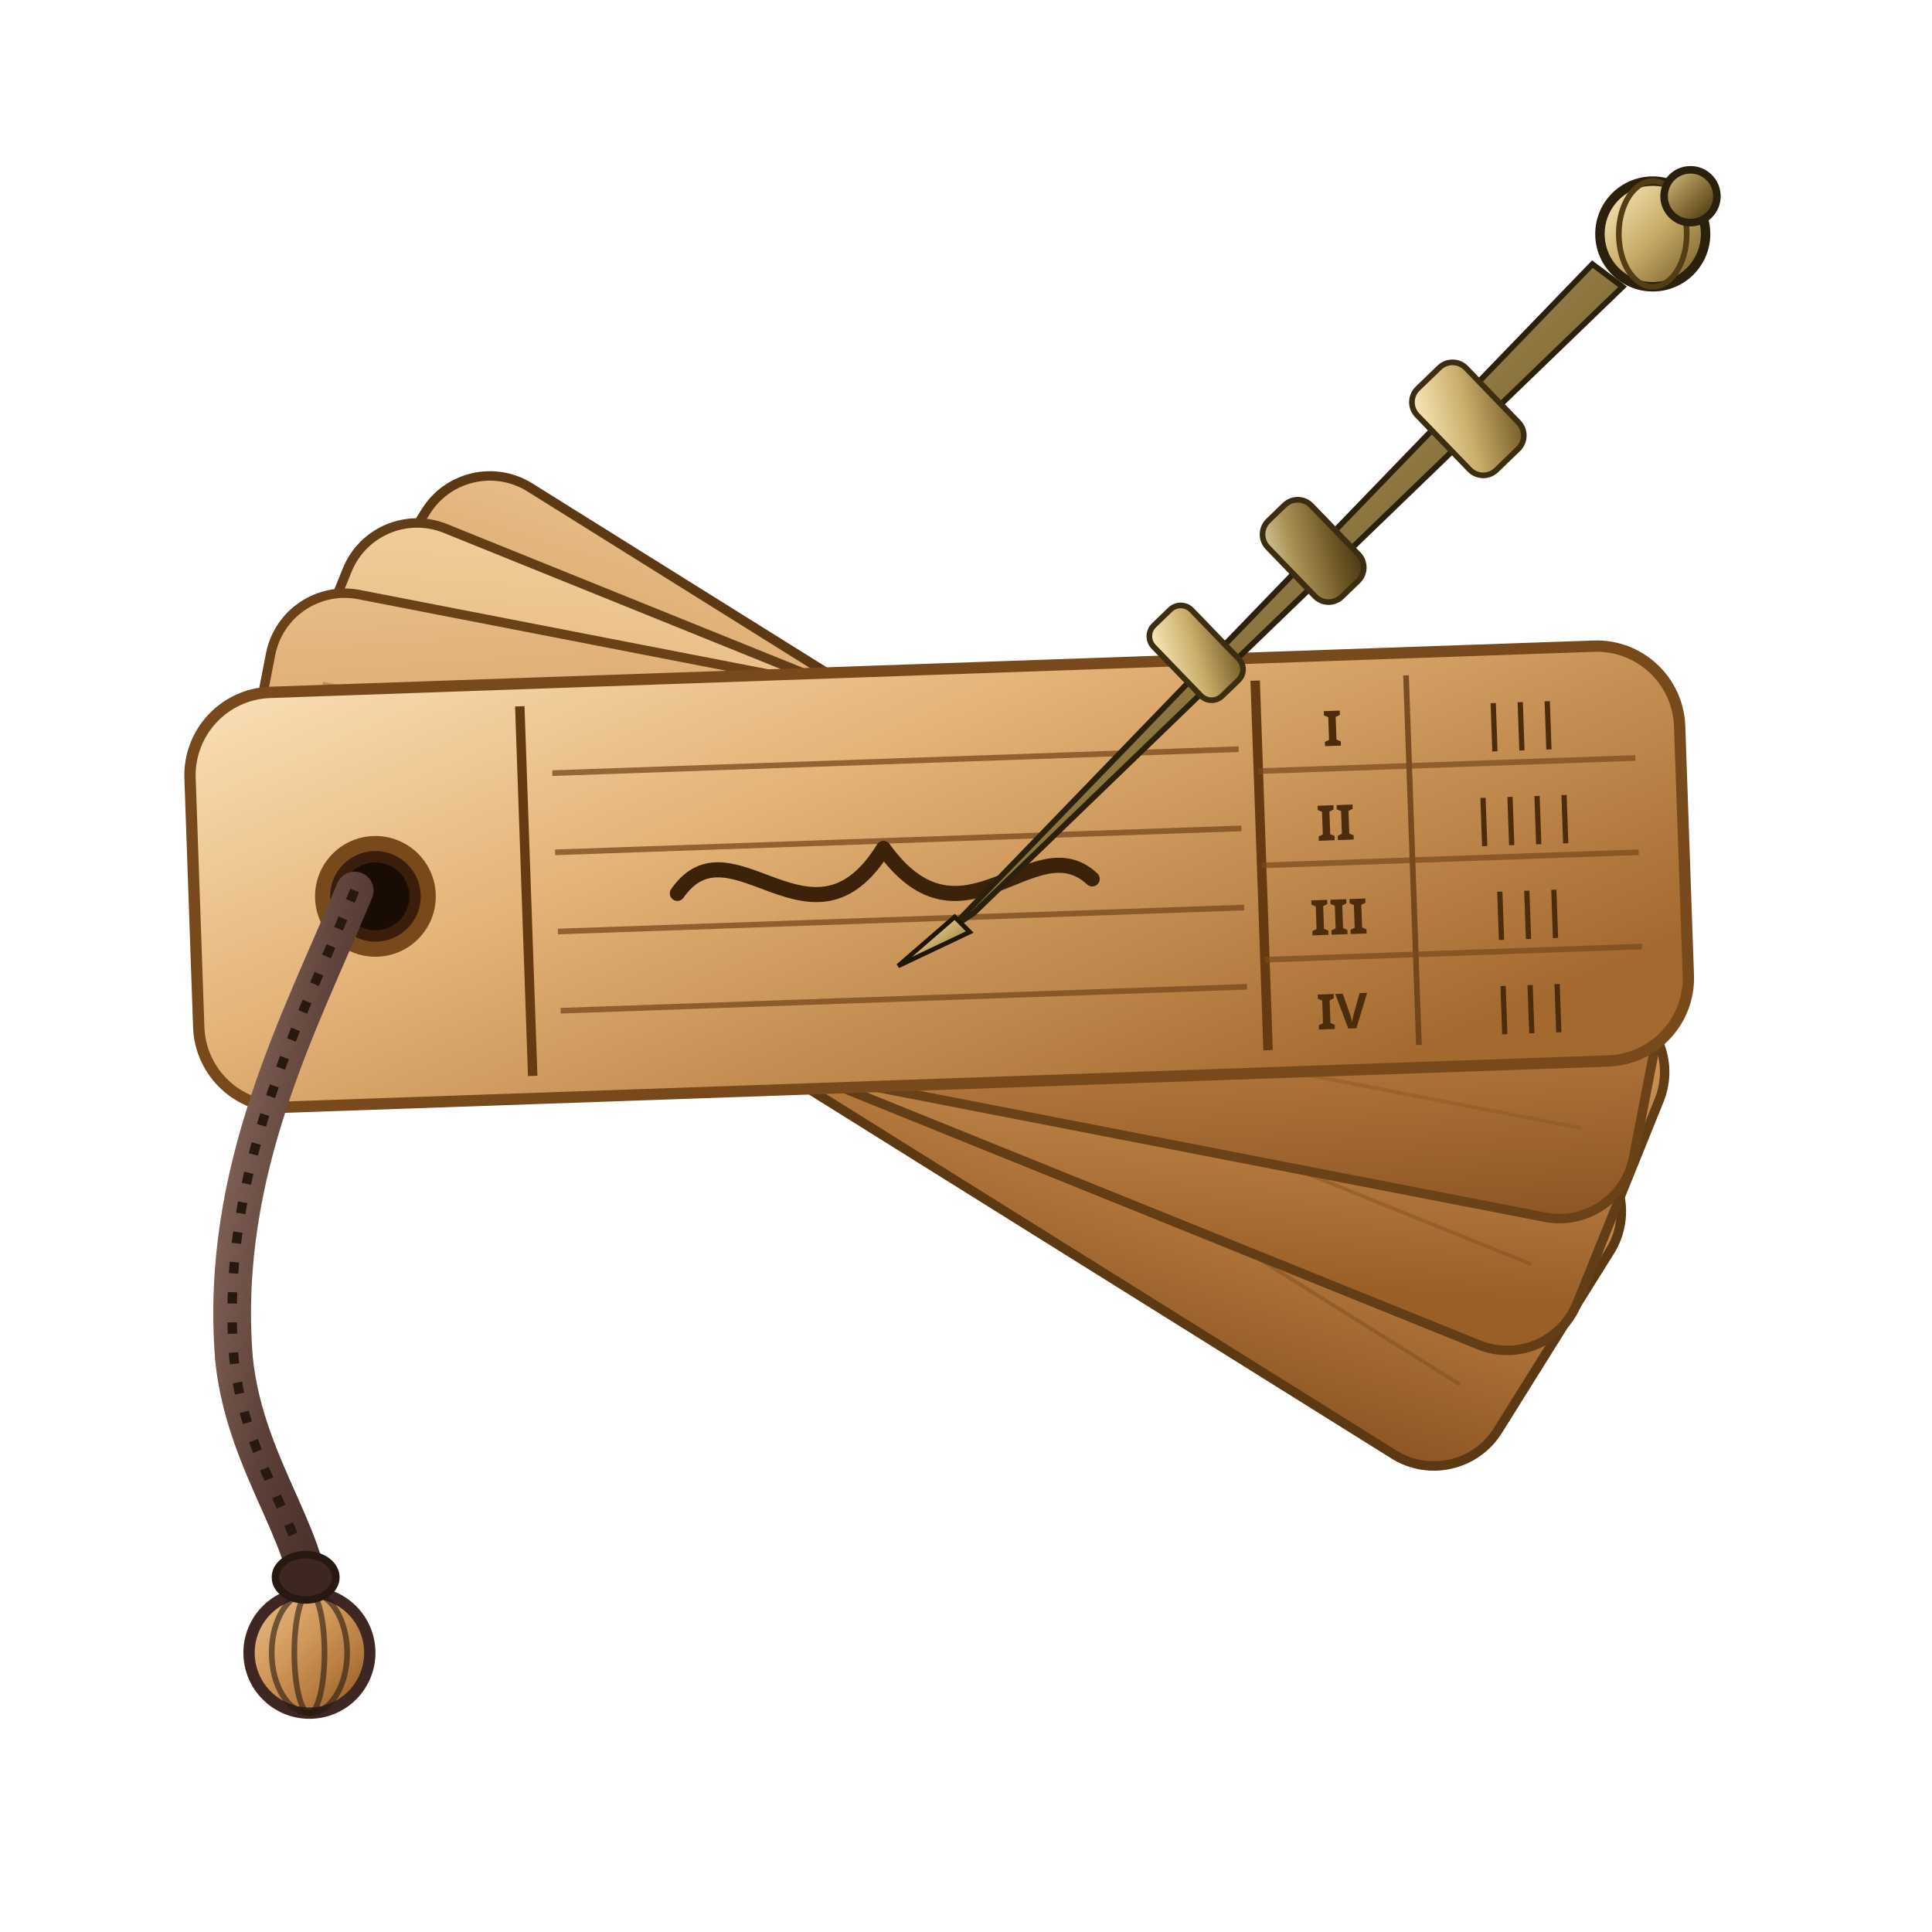
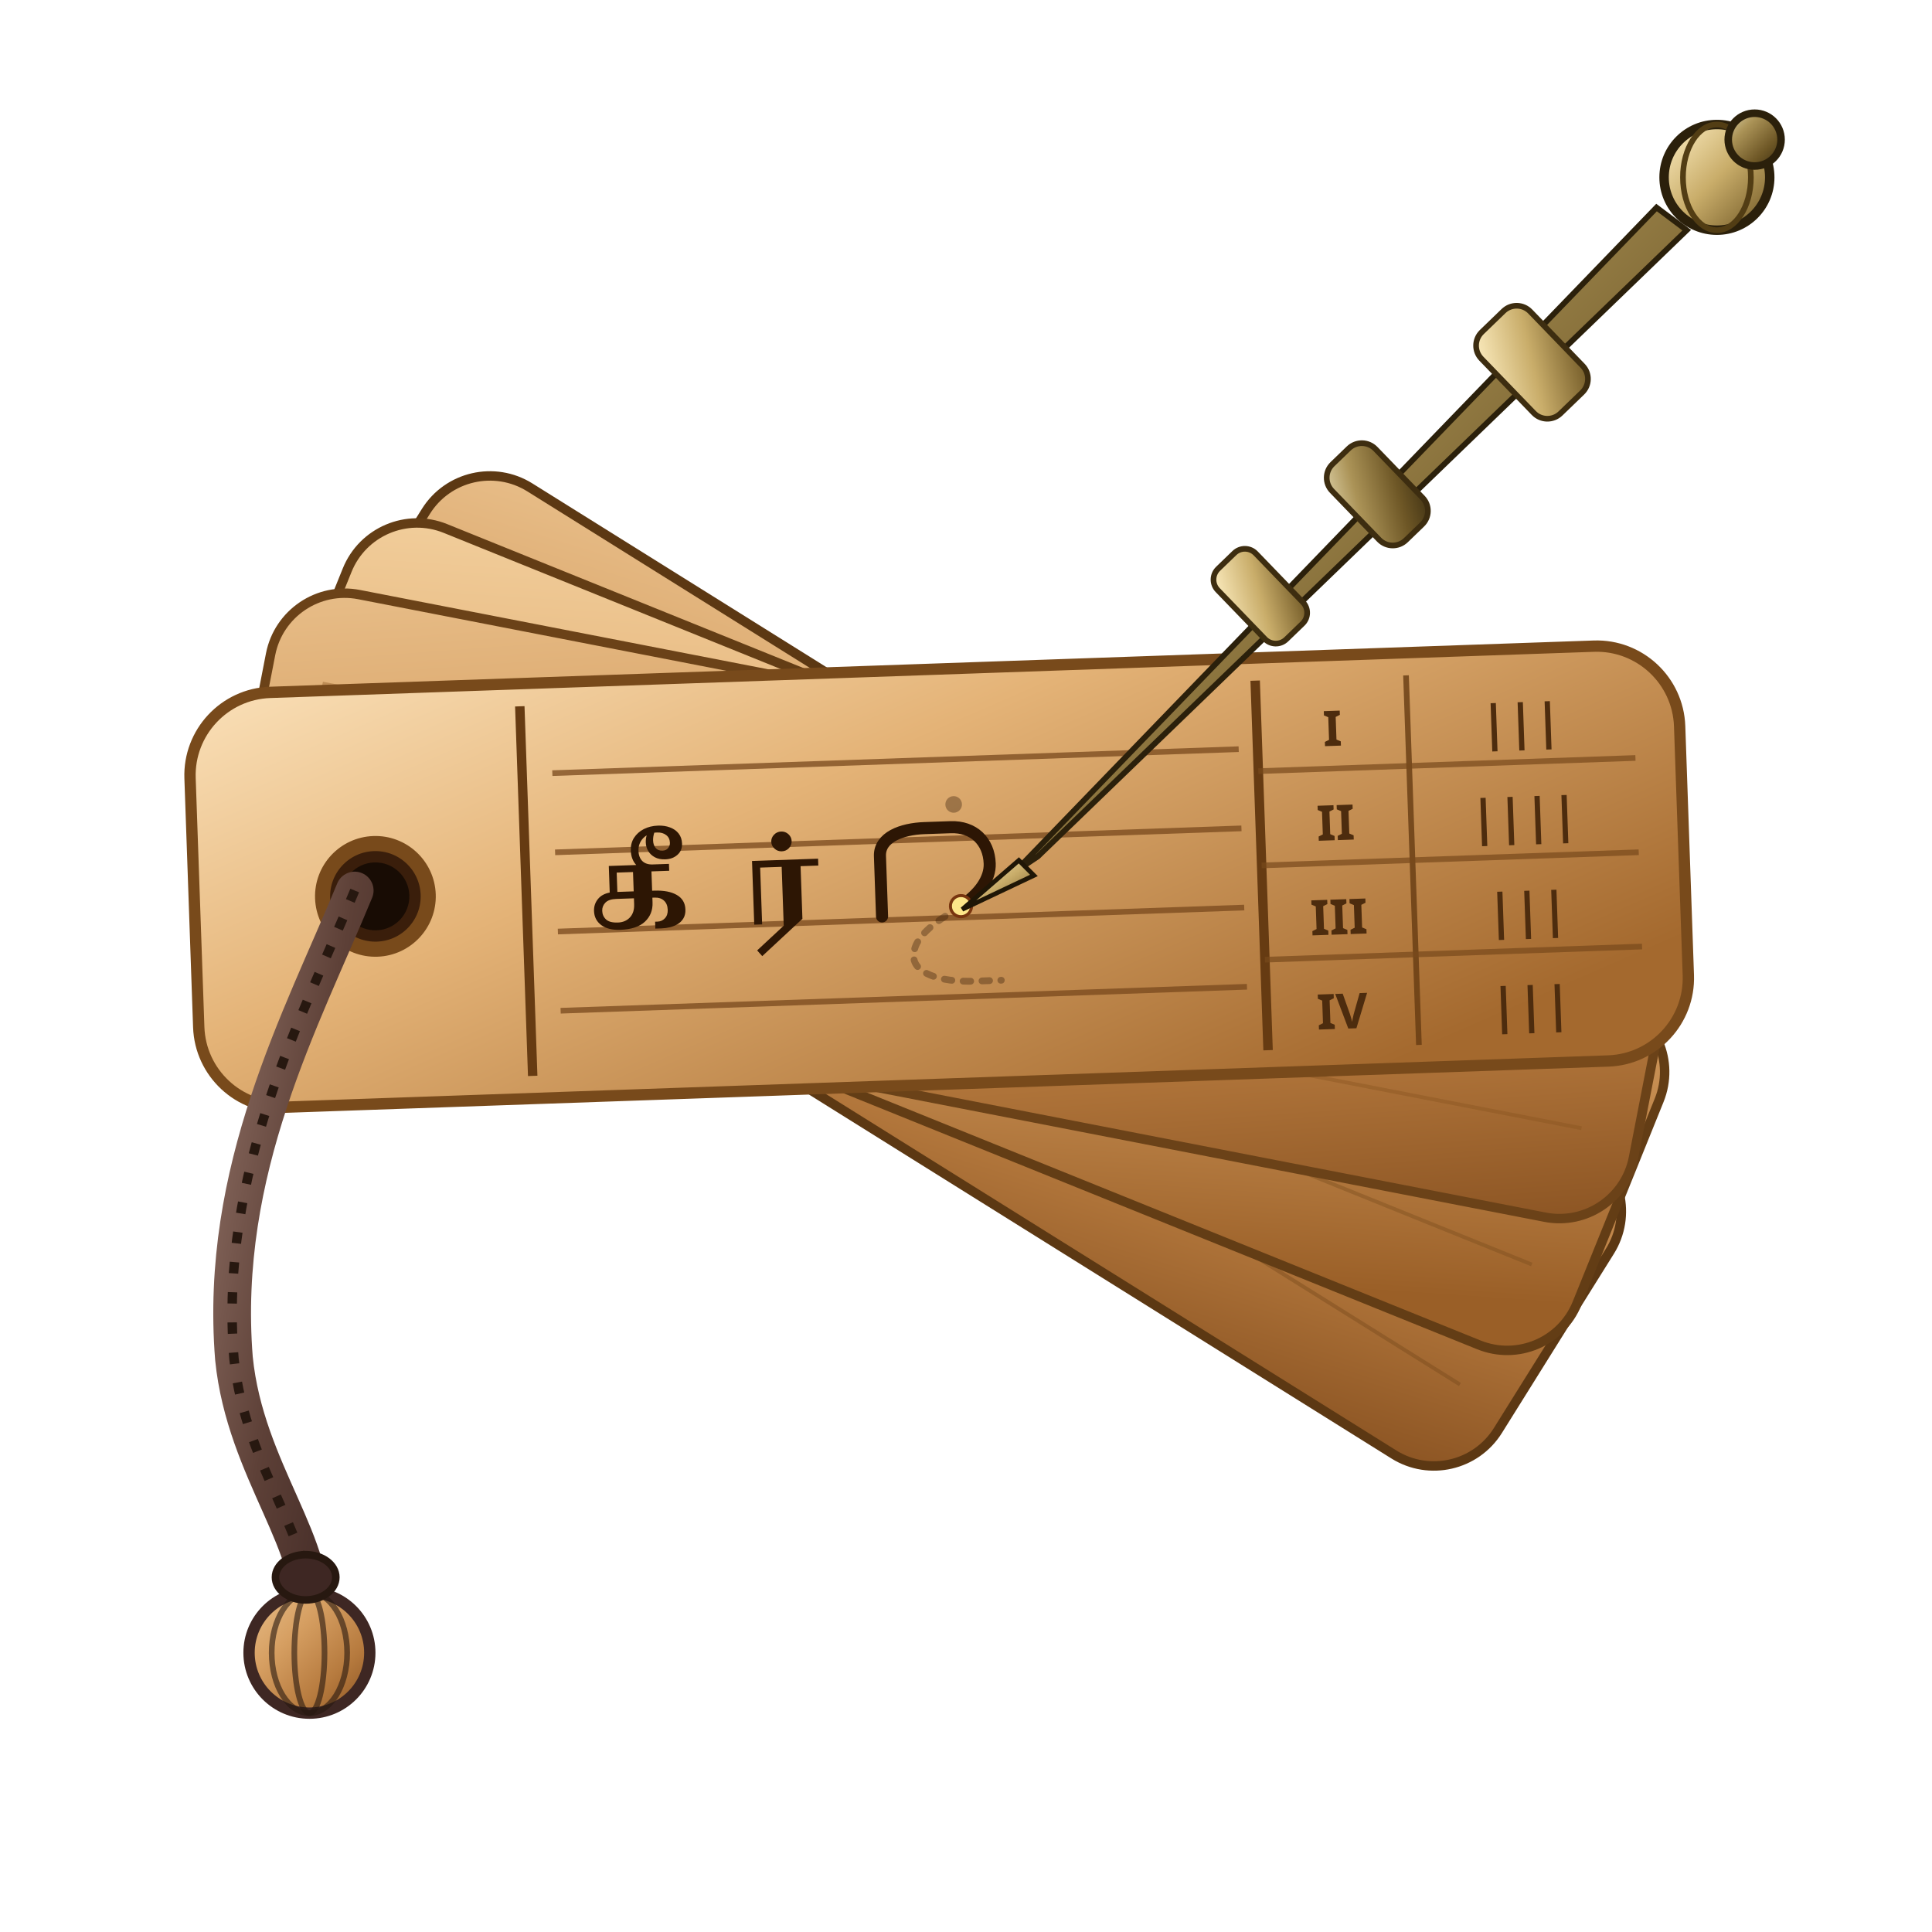
<svg xmlns="http://www.w3.org/2000/svg" viewBox="0 0 512 512" width="512" height="512">
  <defs>
-     <linearGradient id="woodGrad1" x1="0%" y1="0%" x2="100%" y2="100%">
+     <linearGradient id="chuvadiWoodGrad1" x1="0%" y1="0%" x2="100%" y2="100%">
      <stop offset="0%" stop-color="#e8be89" />
      <stop offset="35%" stop-color="#d69f62" />
      <stop offset="70%" stop-color="#b67a3e" />
      <stop offset="100%" stop-color="#8a5322" />
    </linearGradient>
-     <linearGradient id="woodGrad2" x1="0%" y1="0%" x2="100%" y2="80%">
+     <linearGradient id="chuvadiWoodGrad2" x1="0%" y1="0%" x2="100%" y2="80%">
      <stop offset="0%" stop-color="#f2cf9d" />
      <stop offset="50%" stop-color="#dfa86a" />
      <stop offset="100%" stop-color="#9a5f27" />
    </linearGradient>
-     <linearGradient id="woodGrad3" x1="0%" y1="0%" x2="100%" y2="70%">
+     <linearGradient id="chuvadiWoodGrad3" x1="0%" y1="0%" x2="100%" y2="70%">
      <stop offset="0%" stop-color="#fae0b8" />
      <stop offset="40%" stop-color="#e4b377" />
      <stop offset="100%" stop-color="#a4692e" />
    </linearGradient>
-     <linearGradient id="stylusGrad" x1="0%" y1="0%" x2="100%" y2="100%">
+     <linearGradient id="chuvadiStylusGrad" x1="0%" y1="0%" x2="100%" y2="100%">
      <stop offset="0%" stop-color="#dcd0a6" />
      <stop offset="30%" stop-color="#ab9357" />
      <stop offset="70%" stop-color="#6e5726" />
      <stop offset="100%" stop-color="#3e3012" />
    </linearGradient>
-     <linearGradient id="nibGrad" x1="0%" y1="0%" x2="100%" y2="100%">
+     <linearGradient id="chuvadiNibGrad" x1="0%" y1="0%" x2="100%" y2="100%">
      <stop offset="0%" stop-color="#fff0c4" />
      <stop offset="50%" stop-color="#c9ad6a" />
      <stop offset="100%" stop-color="#6b5321" />
    </linearGradient>
-     <linearGradient id="cordGrad" x1="0%" y1="0%" x2="100%" y2="100%">
+     <linearGradient id="chuvadiCordGrad" x1="0%" y1="0%" x2="100%" y2="100%">
      <stop offset="0%" stop-color="#8d6e63" />
      <stop offset="50%" stop-color="#5d4037" />
      <stop offset="100%" stop-color="#3e2723" />
    </linearGradient>
  </defs>
  <g transform="rotate(32 230 250)">
-     <rect x="70" y="195" width="370" height="96" rx="20" fill="url(#woodGrad1)" stroke="#5c3813" stroke-width="2.5" />
+     <rect x="70" y="195" width="370" height="96" rx="20" fill="url(#chuvadiWoodGrad1)" stroke="#5c3813" stroke-width="2.5" />
    <line x1="85" y1="220" x2="425" y2="220" stroke="#754719" stroke-width="1" stroke-opacity="0.4" />
    <line x1="85" y1="243" x2="425" y2="243" stroke="#754719" stroke-width="1" stroke-opacity="0.4" />
    <line x1="85" y1="266" x2="425" y2="266" stroke="#754719" stroke-width="1" stroke-opacity="0.4" />
  </g>
  <g transform="rotate(22 230 250)">
-     <rect x="65" y="190" width="375" height="98" rx="20" fill="url(#woodGrad2)" stroke="#633d15" stroke-width="2.5" />
+     <rect x="65" y="190" width="375" height="98" rx="20" fill="url(#chuvadiWoodGrad2)" stroke="#633d15" stroke-width="2.5" />
    <line x1="80" y1="215" x2="425" y2="215" stroke="#7a4b1d" stroke-width="1" stroke-opacity="0.4" />
    <line x1="80" y1="239" x2="425" y2="239" stroke="#7a4b1d" stroke-width="1" stroke-opacity="0.4" />
    <line x1="80" y1="263" x2="425" y2="263" stroke="#7a4b1d" stroke-width="1" stroke-opacity="0.4" />
  </g>
  <g transform="rotate(11 230 250)">
-     <rect x="60" y="185" width="380" height="102" rx="20" fill="url(#woodGrad1)" stroke="#6b4218" stroke-width="2.5" />
+     <rect x="60" y="185" width="380" height="102" rx="20" fill="url(#chuvadiWoodGrad1)" stroke="#6b4218" stroke-width="2.5" />
    <line x1="75" y1="210" x2="425" y2="210" stroke="#875320" stroke-width="1" stroke-opacity="0.4" />
    <line x1="75" y1="236" x2="425" y2="236" stroke="#875320" stroke-width="1" stroke-opacity="0.4" />
    <line x1="75" y1="262" x2="425" y2="262" stroke="#875320" stroke-width="1" stroke-opacity="0.4" />
  </g>
  <g transform="rotate(-2 230 250)">
-     <rect x="52" y="178" width="395" height="110" rx="22" fill="url(#woodGrad3)" stroke="#784a1b" stroke-width="3" />
+     <rect x="52" y="178" width="395" height="110" rx="22" fill="url(#chuvadiWoodGrad3)" stroke="#784a1b" stroke-width="3" />
    <circle cx="100" cy="233" r="14" fill="#3a1e0b" stroke="#784a1b" stroke-width="4" />
    <circle cx="100" cy="233" r="9" fill="#180c04" />
    <line x1="140" y1="184" x2="140" y2="282" stroke="#663b12" stroke-width="2.5" />
    <line x1="148" y1="202" x2="330" y2="202" stroke="#78491c" stroke-width="1.5" stroke-opacity="0.75" />
    <line x1="148" y1="223" x2="330" y2="223" stroke="#78491c" stroke-width="1.5" stroke-opacity="0.75" />
    <line x1="148" y1="244" x2="330" y2="244" stroke="#78491c" stroke-width="1.5" stroke-opacity="0.75" />
    <line x1="148" y1="265" x2="330" y2="265" stroke="#78491c" stroke-width="1.5" stroke-opacity="0.75" />
    <line x1="335" y1="184" x2="335" y2="282" stroke="#663b12" stroke-width="2.5" />
    <line x1="375" y1="184" x2="375" y2="282" stroke="#663b12" stroke-width="1.5" stroke-opacity="0.8" />
    <line x1="335" y1="208" x2="435" y2="208" stroke="#78491c" stroke-width="1.5" stroke-opacity="0.7" />
    <line x1="335" y1="233" x2="435" y2="233" stroke="#78491c" stroke-width="1.5" stroke-opacity="0.7" />
    <line x1="335" y1="258" x2="435" y2="258" stroke="#78491c" stroke-width="1.5" stroke-opacity="0.7" />
    <text x="355" y="202" font-family="sans-serif" font-size="13" font-weight="bold" fill="#4d2c0e" text-anchor="middle">I</text>
    <text x="355" y="227" font-family="sans-serif" font-size="13" font-weight="bold" fill="#4d2c0e" text-anchor="middle">II</text>
    <text x="355" y="252" font-family="sans-serif" font-size="13" font-weight="bold" fill="#4d2c0e" text-anchor="middle">III</text>
    <text x="355" y="277" font-family="sans-serif" font-size="13" font-weight="bold" fill="#4d2c0e" text-anchor="middle">IV</text>
    <text x="405" y="202" font-family="sans-serif" font-size="13" font-weight="bold" fill="#4d2c0e" text-anchor="middle">|||</text>
    <text x="405" y="227" font-family="sans-serif" font-size="13" font-weight="bold" fill="#4d2c0e" text-anchor="middle">||||</text>
    <text x="405" y="252" font-family="sans-serif" font-size="13" font-weight="bold" fill="#4d2c0e" text-anchor="middle">|||</text>
    <text x="405" y="277" font-family="sans-serif" font-size="13" font-weight="bold" fill="#4d2c0e" text-anchor="middle">|||</text>
-     <path d="M 180 235               C 195 215, 215 255, 235 225              C 255 255, 275 220, 290 235" fill="none" stroke="#3d220a" stroke-width="4" stroke-linecap="round" stroke-linejoin="round" />
+     <g id="tamil-engraved-script">
+       <text x="156" y="244" font-family="'Noto Serif Tamil', 'Noto Sans Tamil', FreeSerif, 'Tamil Sangam MN', sans-serif" font-size="30" font-weight="bold" fill="#2d1604" letter-spacing="3">கீ ர்</text>
+       <path d="M 234 243 L 234 227 C 234 222, 240 220, 246 220 L 253 220 C 259 220, 263 224, 263 230 C 263 234, 260 238, 255 241" fill="none" stroke="#2d1604" stroke-width="3.2" stroke-linecap="round" stroke-linejoin="round" />
+       <path d="M 255 241 C 250 244, 242 248, 242 254 C 242 258, 248 261, 258 261 L 265 261" fill="none" stroke="#2d1604" stroke-width="1.8" stroke-dasharray="2,3" stroke-opacity="0.35" stroke-linecap="round" />
+       <circle cx="254" cy="214" r="2.2" fill="#2d1604" fill-opacity="0.35" />
+       <circle cx="255" cy="241" r="2.8" fill="#fde68a" stroke="#78350f" stroke-width="0.8" />
+     </g>
  </g>
  <g>
-     <path d="M 94 236               C 80 270, 58 310, 62 360               C 65 390, 85 410, 82 430" fill="none" stroke="url(#cordGrad)" stroke-width="10" stroke-linecap="round" />
-     <path d="M 94 236               C 80 270, 58 310, 62 360               C 65 390, 85 410, 82 430" fill="none" stroke="#271810" stroke-width="2.5" stroke-dasharray="3,5" />
-     <circle cx="82" cy="438" r="16" fill="url(#woodGrad1)" stroke="#3e2723" stroke-width="3" />
+     <path d="M 94 236 C 80 270, 58 310, 62 360 C 65 390, 85 410, 82 430" fill="none" stroke="url(#chuvadiCordGrad)" stroke-width="10" stroke-linecap="round" />
+     <path d="M 94 236 C 80 270, 58 310, 62 360 C 65 390, 85 410, 82 430" fill="none" stroke="#271810" stroke-width="2.5" stroke-dasharray="3,5" />
+     <circle cx="82" cy="438" r="16" fill="url(#chuvadiWoodGrad1)" stroke="#3e2723" stroke-width="3" />
    <ellipse cx="82" cy="438" rx="10" ry="16" fill="none" stroke="#271810" stroke-width="1.5" stroke-opacity="0.6" />
    <ellipse cx="82" cy="438" rx="4" ry="16" fill="none" stroke="#271810" stroke-width="1.5" stroke-opacity="0.6" />
    <ellipse cx="81" cy="418" rx="8" ry="6" fill="#3e2723" stroke="#271810" stroke-width="2" />
  </g>
-   <g>
-     <polygon points="252,246 258,242 430,76 422,70" fill="url(#stylusGrad)" stroke="#2b200b" stroke-width="1.5" />
-     <polygon points="238,256 253,243 257,247" fill="url(#nibGrad)" stroke="#1f1606" stroke-width="1.2" />
-     <rect x="310" y="160" width="14" height="26" rx="4" transform="rotate(-44 317 173)" fill="url(#nibGrad)" stroke="#3d2d10" stroke-width="1.5" />
-     <rect x="340" y="132" width="16" height="28" rx="5" transform="rotate(-44 348 146)" fill="url(#stylusGrad)" stroke="#3d2d10" stroke-width="1.5" />
-     <rect x="380" y="96" width="18" height="30" rx="5" transform="rotate(-44 389 111)" fill="url(#nibGrad)" stroke="#3d2d10" stroke-width="1.5" />
-     <circle cx="438" cy="62" r="14" fill="url(#nibGrad)" stroke="#2b200b" stroke-width="2.5" />
+   <g transform="translate(17, -15)">
+     <polygon points="252,246 258,242 430,76 422,70" fill="url(#chuvadiStylusGrad)" stroke="#2b200b" stroke-width="1.5" />
+     <polygon points="238,256 253,243 257,247" fill="url(#chuvadiNibGrad)" stroke="#1f1606" stroke-width="1.2" />
+     <rect x="310" y="160" width="14" height="26" rx="4" transform="rotate(-44 317 173)" fill="url(#chuvadiNibGrad)" stroke="#3d2d10" stroke-width="1.5" />
+     <rect x="340" y="132" width="16" height="28" rx="5" transform="rotate(-44 348 146)" fill="url(#chuvadiStylusGrad)" stroke="#3d2d10" stroke-width="1.5" />
+     <rect x="380" y="96" width="18" height="30" rx="5" transform="rotate(-44 389 111)" fill="url(#chuvadiNibGrad)" stroke="#3d2d10" stroke-width="1.5" />
+     <circle cx="438" cy="62" r="14" fill="url(#chuvadiNibGrad)" stroke="#2b200b" stroke-width="2.5" />
    <ellipse cx="438" cy="62" rx="9" ry="14" fill="none" stroke="#523d14" stroke-width="1.5" />
-     <circle cx="448" cy="52" r="7" fill="url(#stylusGrad)" stroke="#2b200b" stroke-width="2" />
+     <circle cx="448" cy="52" r="7" fill="url(#chuvadiStylusGrad)" stroke="#2b200b" stroke-width="2" />
  </g>
</svg>
